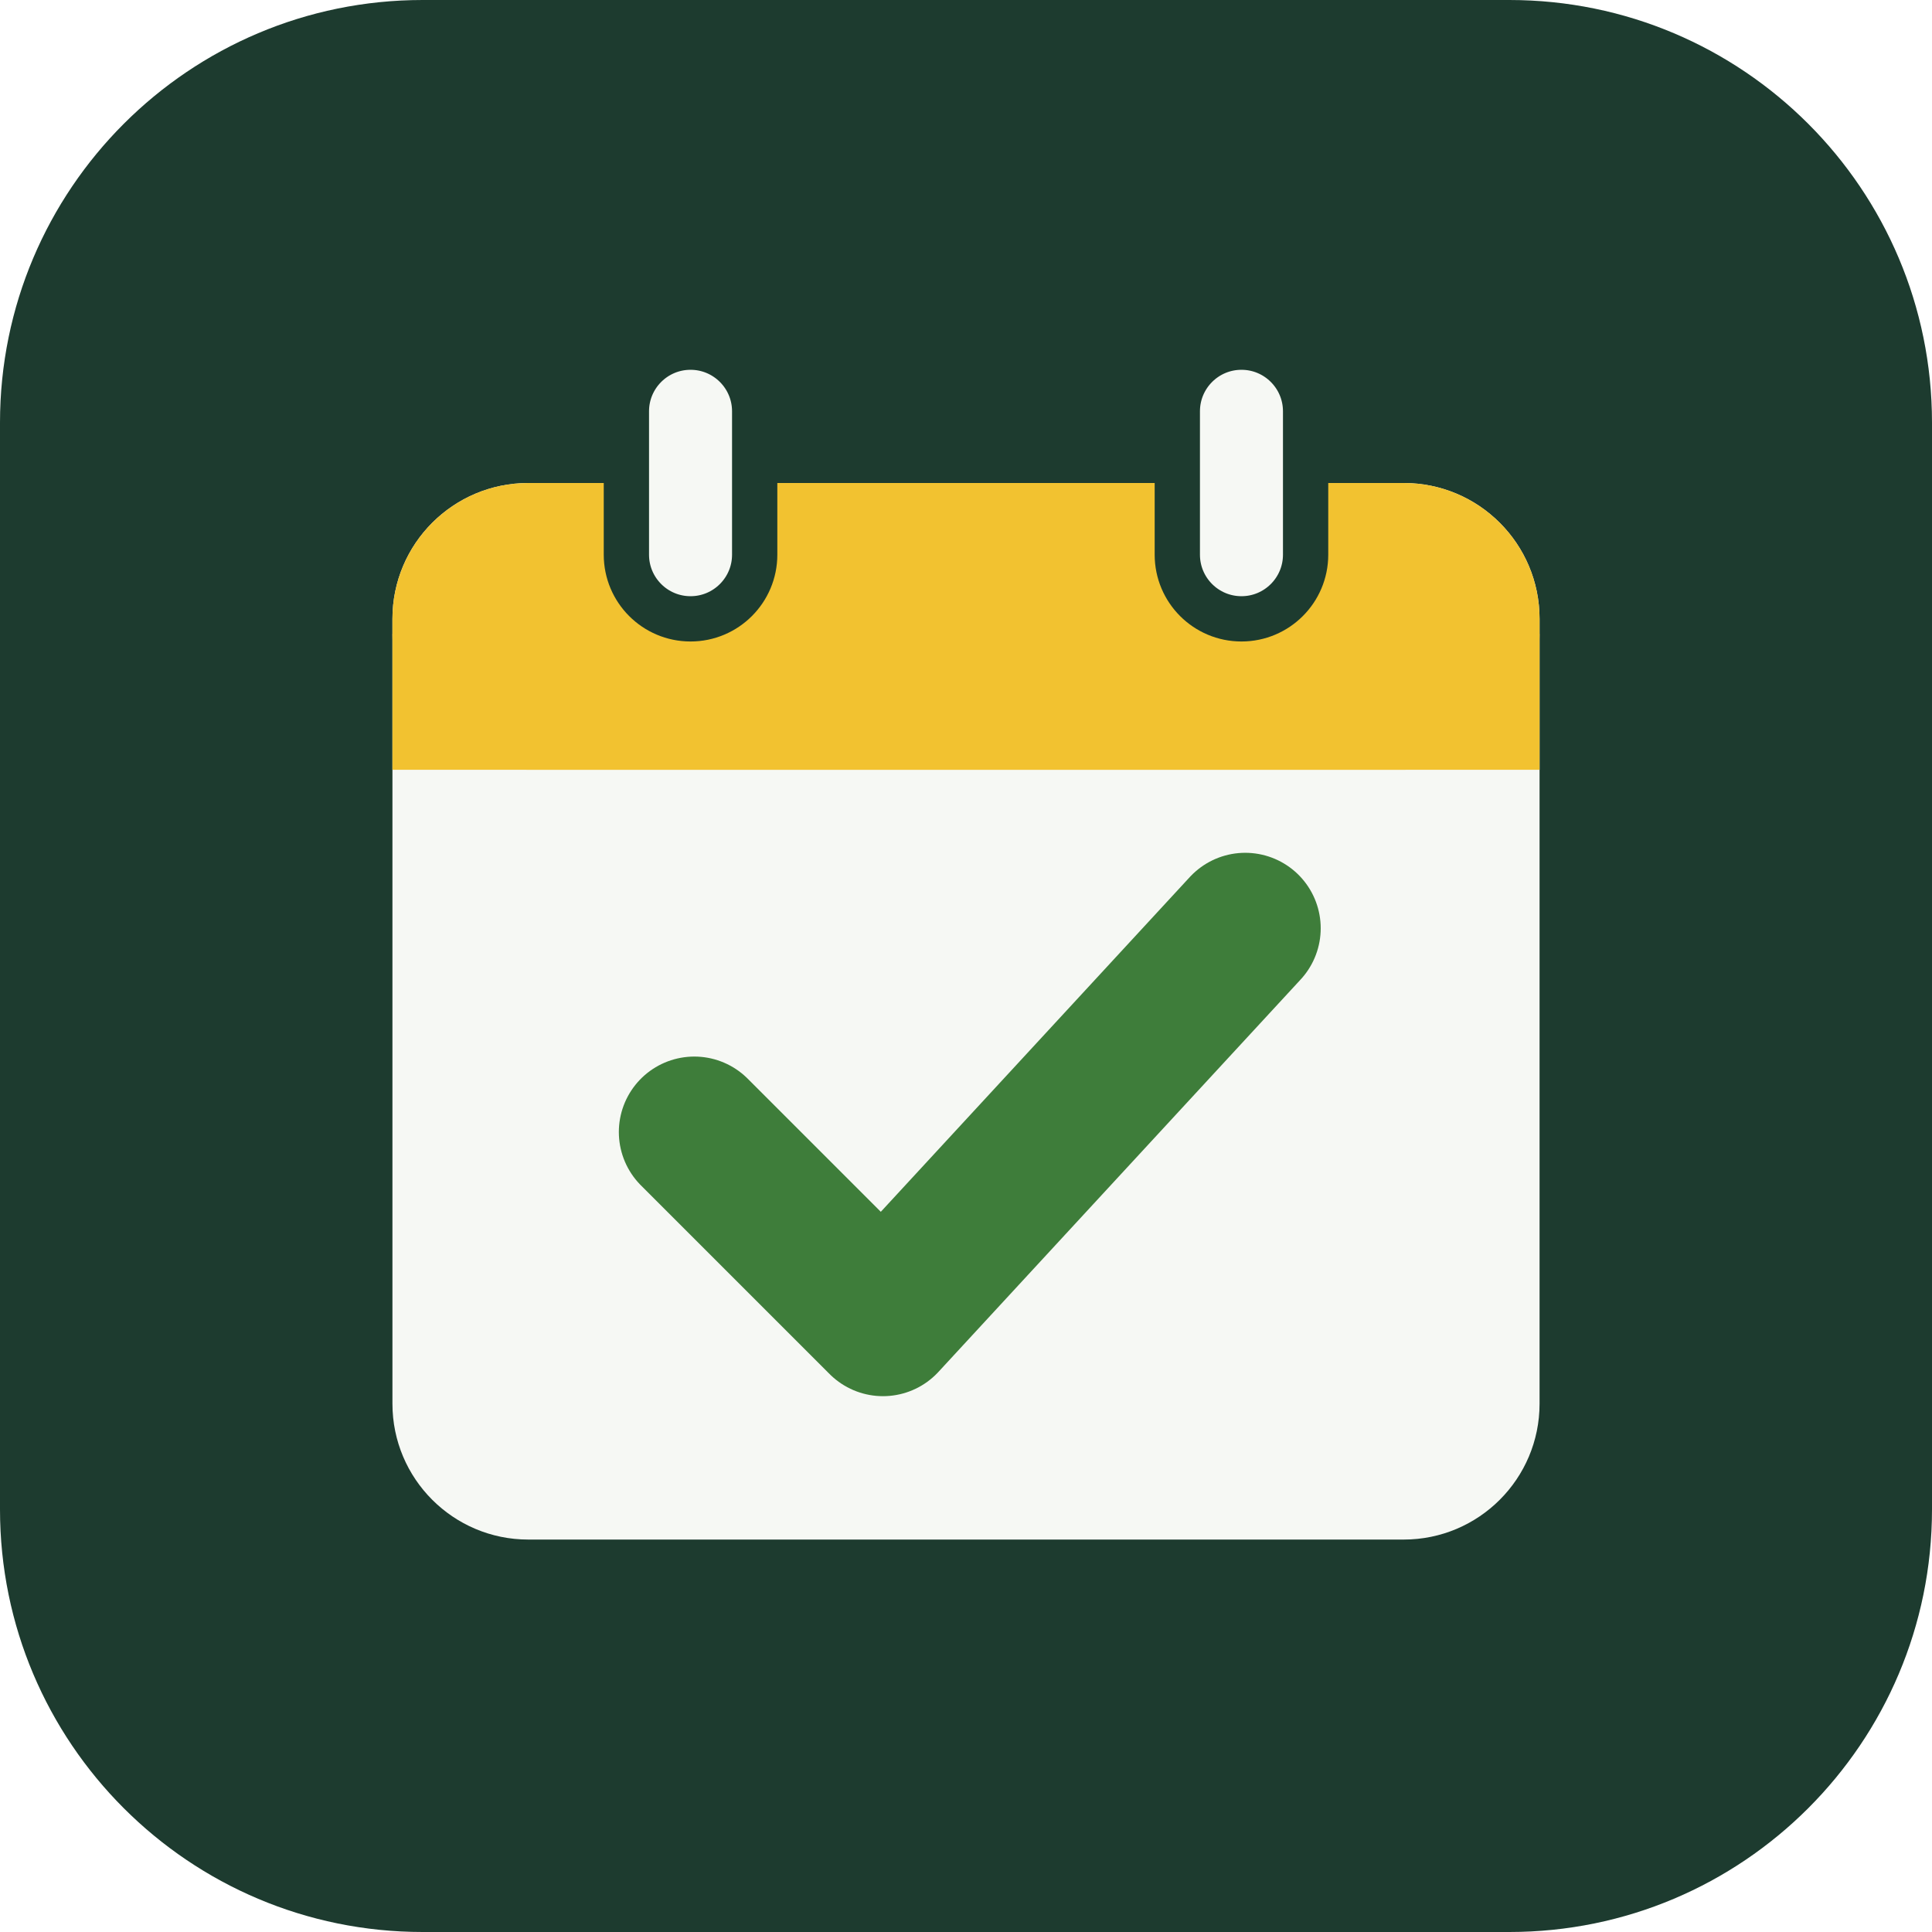
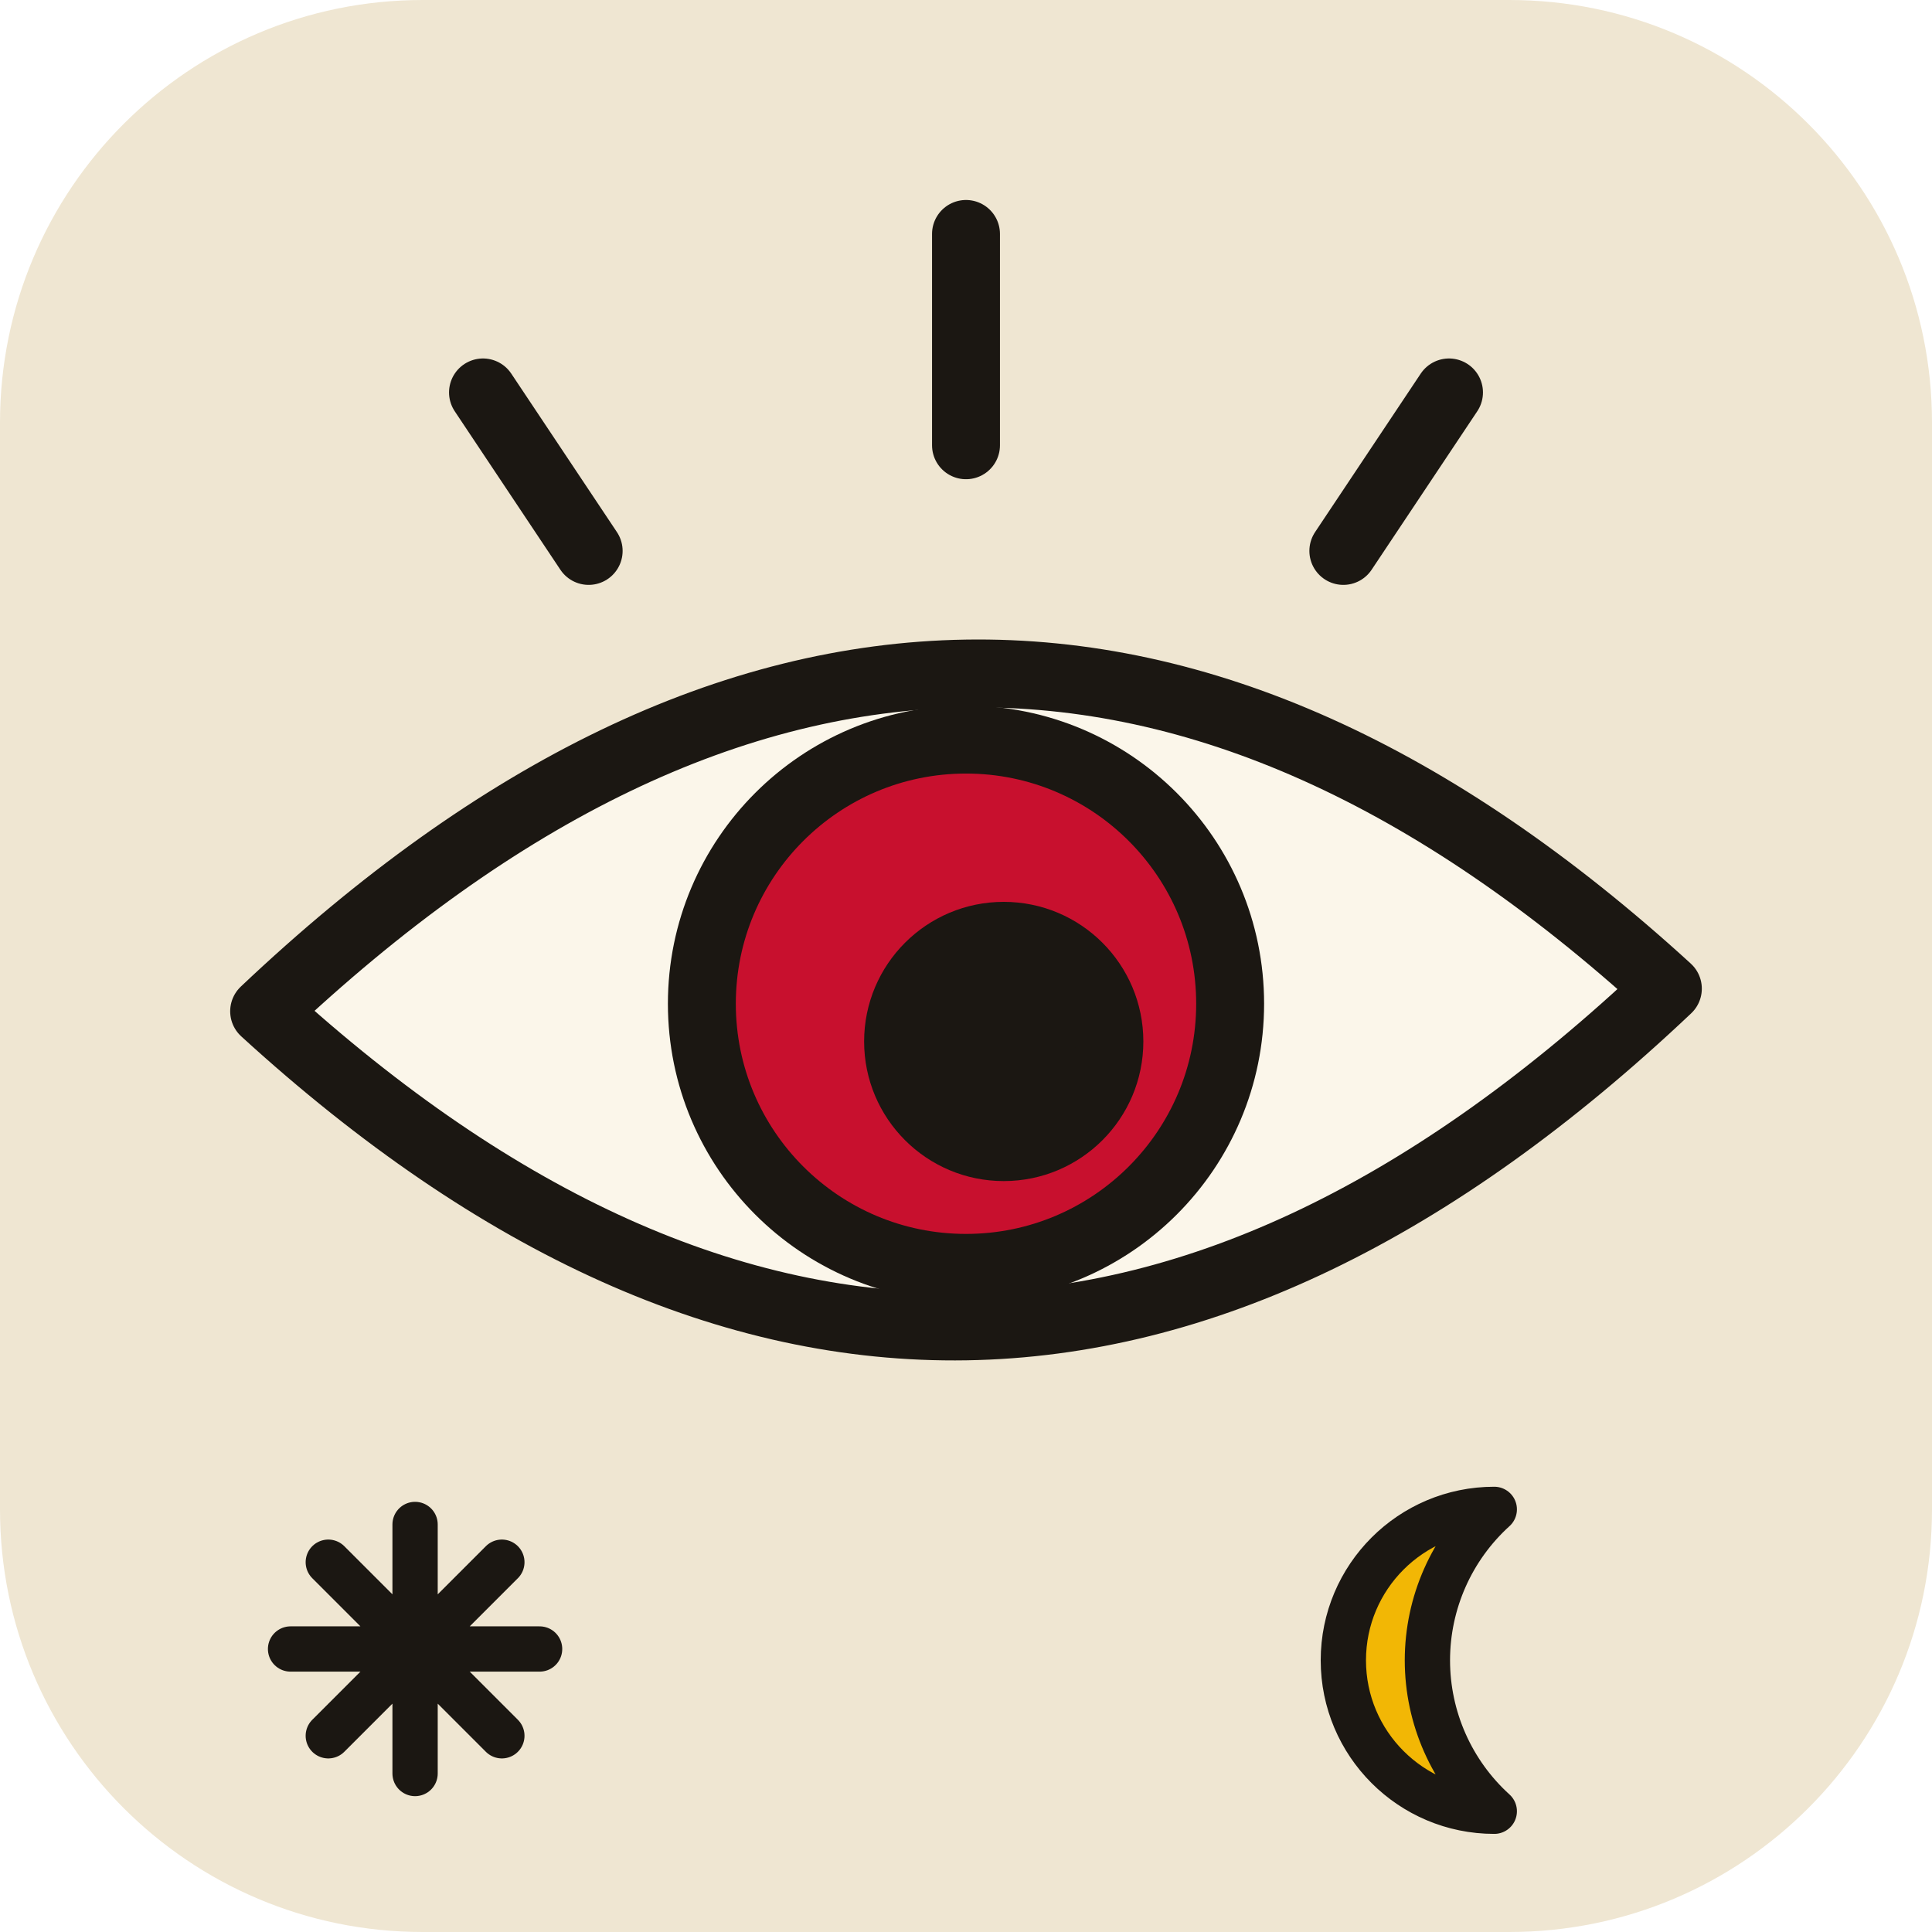
<svg xmlns="http://www.w3.org/2000/svg" viewBox="0 0 512 512">
-   <rect width="512" height="512" rx="112" fill="#1d3b2f" />
-   <rect x="104" y="128" width="304" height="280" rx="36" fill="#f6f8f4" />
-   <rect x="104" y="128" width="304" height="76" rx="36" fill="#f2c230" />
-   <rect x="104" y="168" width="304" height="36" fill="#f2c230" />
-   <rect x="166" y="92" width="34" height="72" rx="17" fill="#f6f8f4" stroke="#1d3b2f" stroke-width="12" />
-   <rect x="312" y="92" width="34" height="72" rx="17" fill="#f6f8f4" stroke="#1d3b2f" stroke-width="12" />
-   <path d="M184 300 l50 50 l96 -104" fill="none" stroke="#3e7d3a" stroke-width="40" stroke-linecap="round" stroke-linejoin="round" />
+   <rect width="512" height="512" rx="112" fill="#efe6d2" />
+   <g fill="none" stroke="#1b1712" stroke-width="18" stroke-linecap="round" stroke-linejoin="round">
+     <path d="M70 268Q256 92 442 262Q256 438 70 268Z" fill="#fbf6ea" />
+     <circle cx="256" cy="266" r="70" fill="#c8102e" />
+     <circle cx="266" cy="276" r="28" fill="#1b1712" />
+     <path d="M256 118V62M156 146L128 104M356 146L384 104" />
+     <path d="M396 400A40 40 0 1 0 396 480A54 54 0 0 1 396 400Z" fill="#f2b705" stroke-width="12" />
+     <path d="M110 404V470M77 437H143M87 414L133 460M133 414L87 460" stroke-width="12" />
+   </g>
</svg>
